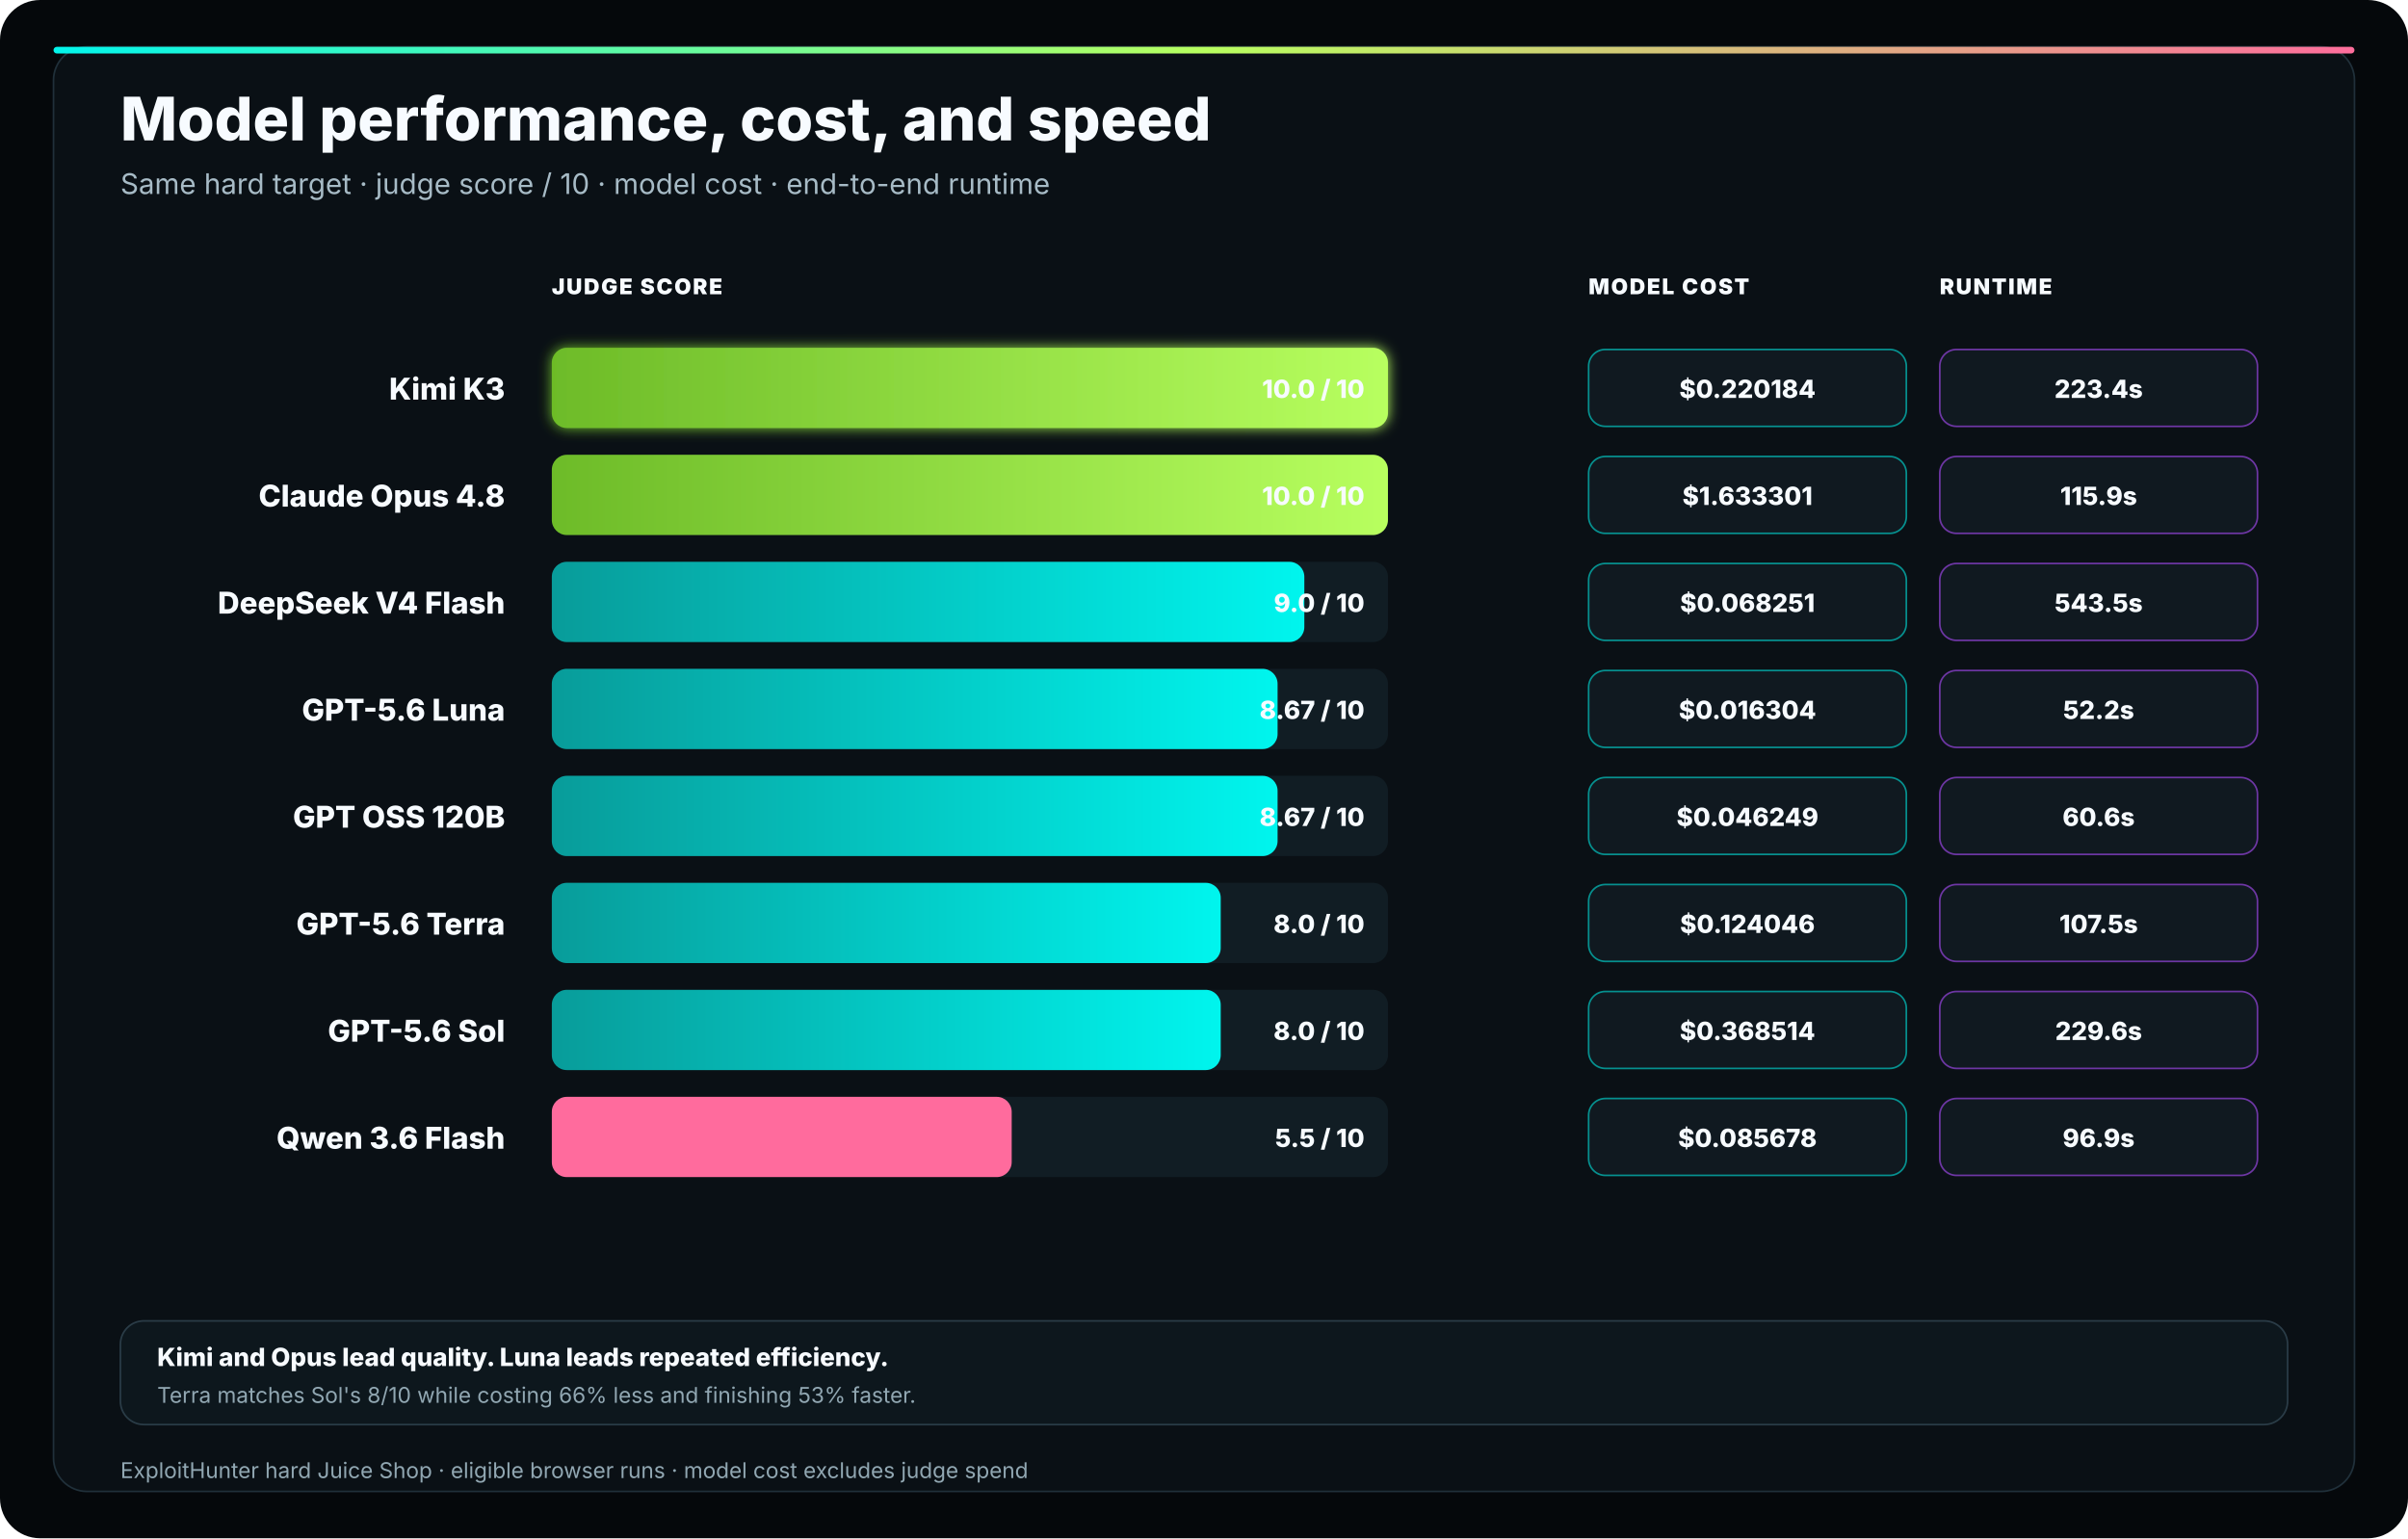
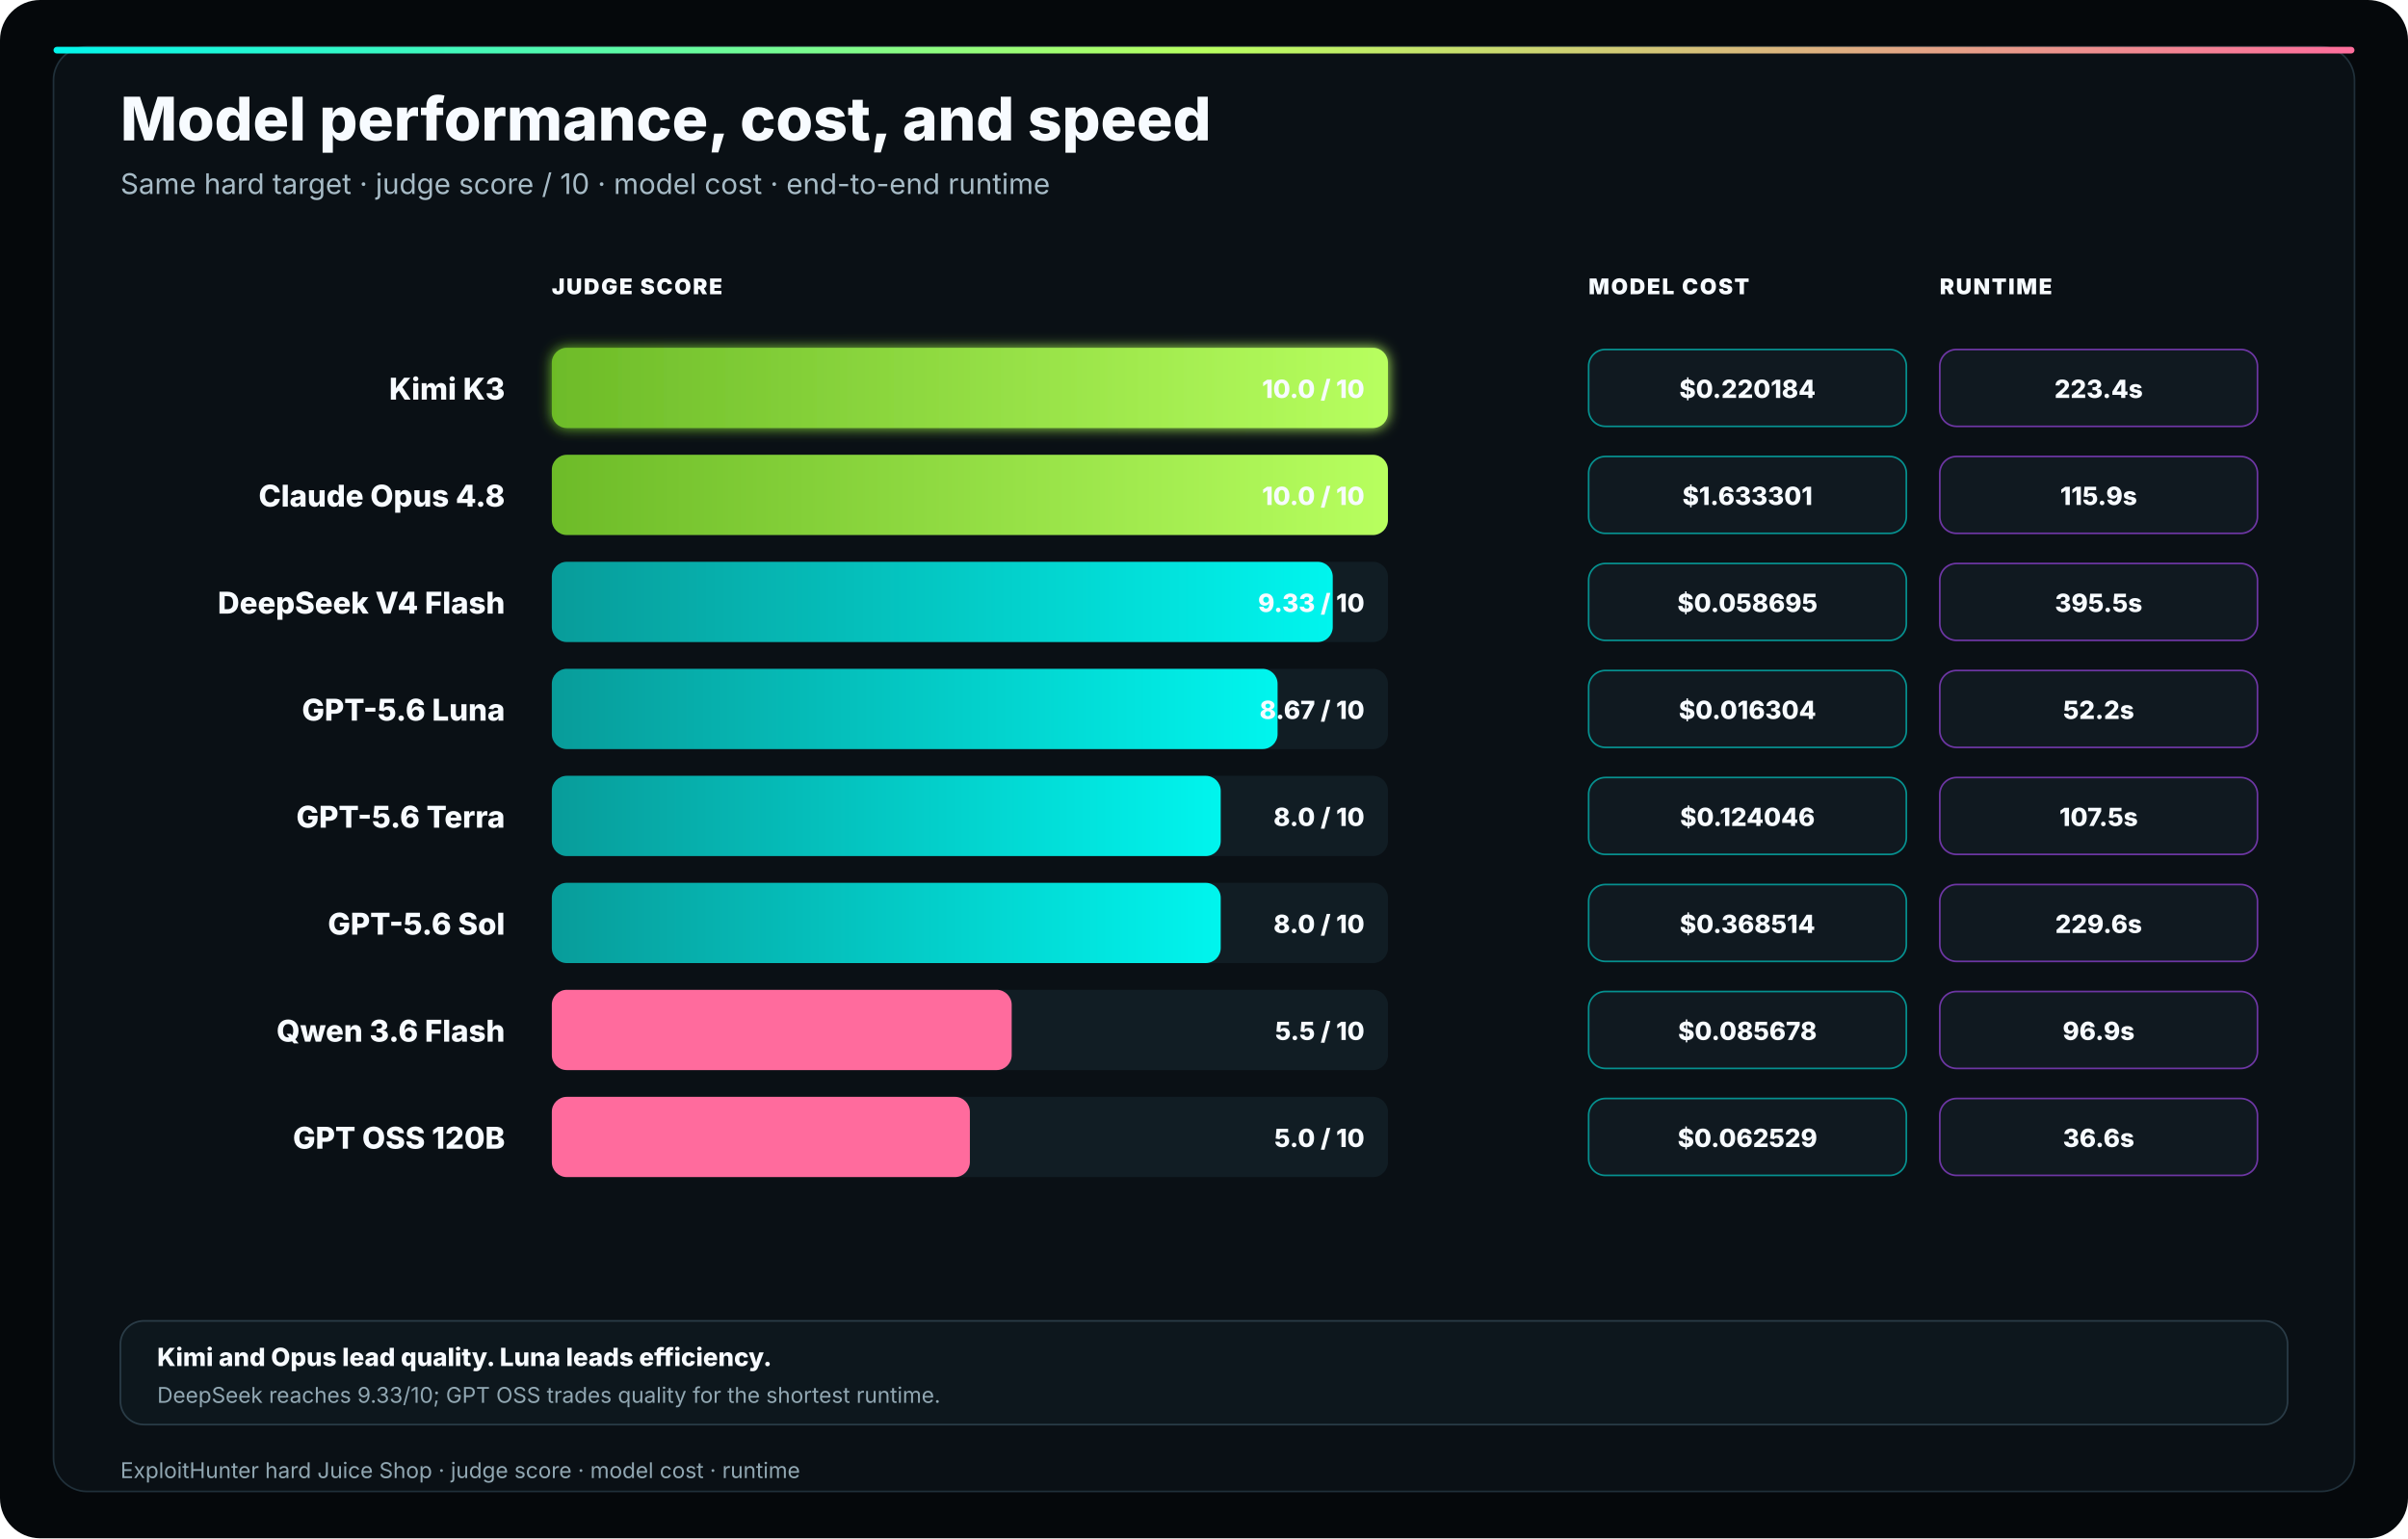
<svg xmlns="http://www.w3.org/2000/svg" viewBox="0 0 1440 920" role="img" aria-labelledby="title desc">
  <defs>
    <linearGradient id="rule" x1="0" x2="1">
      <stop stop-color="#00f5ee" />
      <stop offset=".5" stop-color="#b8ff5f" />
      <stop offset="1" stop-color="#ff6b9d" />
    </linearGradient>
    <linearGradient id="bar" x1="0" x2="1">
      <stop stop-color="#089c9a" />
      <stop offset="1" stop-color="#00f5ee" />
    </linearGradient>
    <linearGradient id="winner" x1="0" x2="1">
      <stop stop-color="#6dbb28" />
      <stop offset="1" stop-color="#b8ff5f" />
    </linearGradient>
    <filter id="glow" x="-30%" y="-70%" width="160%" height="240%">
      <feGaussianBlur stdDeviation="4" result="b" />
      <feMerge>
        <feMergeNode in="b" />
        <feMergeNode in="SourceGraphic" />
      </feMerge>
    </filter>
    <style>text{font-family:ui-sans-serif,system-ui,-apple-system,BlinkMacSystemFont,"Segoe UI",sans-serif;fill:#f7fbff}.title{font-size:36px;font-weight:820}.sub{font-size:17px;fill:#a7bbc6}.head{font-size:13px;font-weight:850;letter-spacing:1px;fill:#9eb4be}.label{font-size:18px;font-weight:760}.value{font-size:15px;font-weight:820;font-variant-numeric:tabular-nums}.note{font-size:13px;fill:#91a7b2}.track{fill:#111d24}.score{fill:url(#bar)}.winner{fill:url(#winner)}.pill{fill:#101920;stroke:#2a414c}.cost{fill:#101920;stroke:#00f5ee;stroke-opacity:.55}.runtime{fill:#101920;stroke:#ad4dff;stroke-opacity:.6}</style>
  </defs>
  <rect width="1440" height="920" rx="24" fill="#05080b" />
  <rect x="32" y="28" width="1376" height="864" rx="20" fill="#0a1015" stroke="#20303a" />
  <rect x="32" y="28" width="1376" height="4" rx="2" fill="url(#rule)" />
  <text class="title" x="72" y="84">Model performance, cost, and speed</text>
  <text class="sub" x="72" y="116">Same hard target · judge score / 10 · model cost · end-to-end runtime</text>
  <g transform="translate(330 176)">
    <g class="head">
      <text x="0" y="0">JUDGE SCORE</text>
      <text x="620" y="0">MODEL COST</text>
      <text x="830" y="0">RUNTIME</text>
    </g>
    <g transform="translate(0 32)">
      <g transform="translate(0 0)">
        <text class="label" x="-28" y="31" text-anchor="end">Kimi K3</text>
        <rect class="track" width="500" height="48" rx="9" />
        <rect class="winner" width="500" height="48" rx="9" filter="url(#glow)" />
        <text class="value" x="486" y="30" text-anchor="end">10.0 / 10</text>
        <g transform="translate(620 1)">
          <rect class="cost" width="190" height="46" rx="10" />
          <text class="value" x="95" y="29" text-anchor="middle">$0.220184</text>
        </g>
        <g transform="translate(830 1)">
          <rect class="runtime" width="190" height="46" rx="10" />
          <text class="value" x="95" y="29" text-anchor="middle">223.4s</text>
        </g>
      </g>
      <g transform="translate(0 64)">
        <text class="label" x="-28" y="31" text-anchor="end">Claude Opus 4.8</text>
        <rect class="track" width="500" height="48" rx="9" />
        <rect class="winner" width="500" height="48" rx="9" />
        <text class="value" x="486" y="30" text-anchor="end">10.0 / 10</text>
        <g transform="translate(620 1)">
          <rect class="cost" width="190" height="46" rx="10" />
          <text class="value" x="95" y="29" text-anchor="middle">$1.633301</text>
        </g>
        <g transform="translate(830 1)">
          <rect class="runtime" width="190" height="46" rx="10" />
          <text class="value" x="95" y="29" text-anchor="middle">115.9s</text>
        </g>
      </g>
      <g transform="translate(0 128)">
        <text class="label" x="-28" y="31" text-anchor="end">DeepSeek V4 Flash</text>
        <rect class="track" width="500" height="48" rx="9" />
-         <rect class="score" width="450" height="48" rx="9" />
-         <text class="value" x="486" y="30" text-anchor="end">9.0 / 10</text>
+         <rect class="score" width="467" height="48" rx="9" />
+         <text class="value" x="486" y="30" text-anchor="end">9.33 / 10</text>
        <g transform="translate(620 1)">
          <rect class="cost" width="190" height="46" rx="10" />
-           <text class="value" x="95" y="29" text-anchor="middle">$0.068251</text>
+           <text class="value" x="95" y="29" text-anchor="middle">$0.058695</text>
        </g>
        <g transform="translate(830 1)">
          <rect class="runtime" width="190" height="46" rx="10" />
-           <text class="value" x="95" y="29" text-anchor="middle">543.5s</text>
+           <text class="value" x="95" y="29" text-anchor="middle">395.5s</text>
        </g>
      </g>
      <g transform="translate(0 192)">
        <text class="label" x="-28" y="31" text-anchor="end">GPT-5.6 Luna</text>
        <rect class="track" width="500" height="48" rx="9" />
        <rect class="score" width="434" height="48" rx="9" />
        <text class="value" x="486" y="30" text-anchor="end">8.67 / 10</text>
        <g transform="translate(620 1)">
          <rect class="cost" width="190" height="46" rx="10" />
          <text class="value" x="95" y="29" text-anchor="middle">$0.016304</text>
        </g>
        <g transform="translate(830 1)">
          <rect class="runtime" width="190" height="46" rx="10" />
          <text class="value" x="95" y="29" text-anchor="middle">52.2s</text>
        </g>
      </g>
      <g transform="translate(0 256)">
-         <text class="label" x="-28" y="31" text-anchor="end">GPT OSS 120B</text>
-         <rect class="track" width="500" height="48" rx="9" />
-         <rect class="score" width="434" height="48" rx="9" />
-         <text class="value" x="486" y="30" text-anchor="end">8.67 / 10</text>
-         <g transform="translate(620 1)">
-           <rect class="cost" width="190" height="46" rx="10" />
-           <text class="value" x="95" y="29" text-anchor="middle">$0.046249</text>
-         </g>
-         <g transform="translate(830 1)">
-           <rect class="runtime" width="190" height="46" rx="10" />
-           <text class="value" x="95" y="29" text-anchor="middle">60.6s</text>
-         </g>
-       </g>
-       <g transform="translate(0 320)">
        <text class="label" x="-28" y="31" text-anchor="end">GPT-5.6 Terra</text>
        <rect class="track" width="500" height="48" rx="9" />
        <rect class="score" width="400" height="48" rx="9" />
        <text class="value" x="486" y="30" text-anchor="end">8.0 / 10</text>
        <g transform="translate(620 1)">
          <rect class="cost" width="190" height="46" rx="10" />
          <text class="value" x="95" y="29" text-anchor="middle">$0.124046</text>
        </g>
        <g transform="translate(830 1)">
          <rect class="runtime" width="190" height="46" rx="10" />
          <text class="value" x="95" y="29" text-anchor="middle">107.5s</text>
        </g>
      </g>
-       <g transform="translate(0 384)">
+       <g transform="translate(0 320)">
        <text class="label" x="-28" y="31" text-anchor="end">GPT-5.6 Sol</text>
        <rect class="track" width="500" height="48" rx="9" />
        <rect class="score" width="400" height="48" rx="9" />
        <text class="value" x="486" y="30" text-anchor="end">8.0 / 10</text>
        <g transform="translate(620 1)">
          <rect class="cost" width="190" height="46" rx="10" />
          <text class="value" x="95" y="29" text-anchor="middle">$0.368514</text>
        </g>
        <g transform="translate(830 1)">
          <rect class="runtime" width="190" height="46" rx="10" />
          <text class="value" x="95" y="29" text-anchor="middle">229.6s</text>
        </g>
      </g>
-       <g transform="translate(0 448)">
+       <g transform="translate(0 384)">
        <text class="label" x="-28" y="31" text-anchor="end">Qwen 3.6 Flash</text>
        <rect class="track" width="500" height="48" rx="9" />
        <rect width="275" height="48" rx="9" fill="#ff6b9d" />
        <text class="value" x="486" y="30" text-anchor="end">5.5 / 10</text>
        <g transform="translate(620 1)">
          <rect class="cost" width="190" height="46" rx="10" />
          <text class="value" x="95" y="29" text-anchor="middle">$0.085678</text>
        </g>
        <g transform="translate(830 1)">
          <rect class="runtime" width="190" height="46" rx="10" />
          <text class="value" x="95" y="29" text-anchor="middle">96.9s</text>
        </g>
      </g>
+       <g transform="translate(0 448)">
+         <text class="label" x="-28" y="31" text-anchor="end">GPT OSS 120B</text>
+         <rect class="track" width="500" height="48" rx="9" />
+         <rect width="250" height="48" rx="9" fill="#ff6b9d" />
+         <text class="value" x="486" y="30" text-anchor="end">5.0 / 10</text>
+         <g transform="translate(620 1)">
+           <rect class="cost" width="190" height="46" rx="10" />
+           <text class="value" x="95" y="29" text-anchor="middle">$0.062529</text>
+         </g>
+         <g transform="translate(830 1)">
+           <rect class="runtime" width="190" height="46" rx="10" />
+           <text class="value" x="95" y="29" text-anchor="middle">36.6s</text>
+         </g>
+       </g>
    </g>
  </g>
  <g transform="translate(72 790)">
    <rect width="1296" height="62" rx="14" fill="#0d171d" stroke="#2a3c47" />
-     <text x="22" y="27" font-size="15" font-weight="820" fill="#dfffc0">Kimi and Opus lead quality. Luna leads repeated efficiency.</text>
-     <text class="note" x="22" y="49">Terra matches Sol's 8/10 while costing 66% less and finishing 53% faster.</text>
+     <text x="22" y="27" font-size="15" font-weight="820" fill="#dfffc0">Kimi and Opus lead quality. Luna leads efficiency.</text>
+     <text class="note" x="22" y="49">DeepSeek reaches 9.33/10; GPT OSS trades quality for the shortest runtime.</text>
  </g>
-   <text class="note" x="72" y="884">ExploitHunter hard Juice Shop · eligible browser runs · model cost excludes judge spend</text>
+   <text class="note" x="72" y="884">ExploitHunter hard Juice Shop · judge score · model cost · runtime</text>
</svg>
